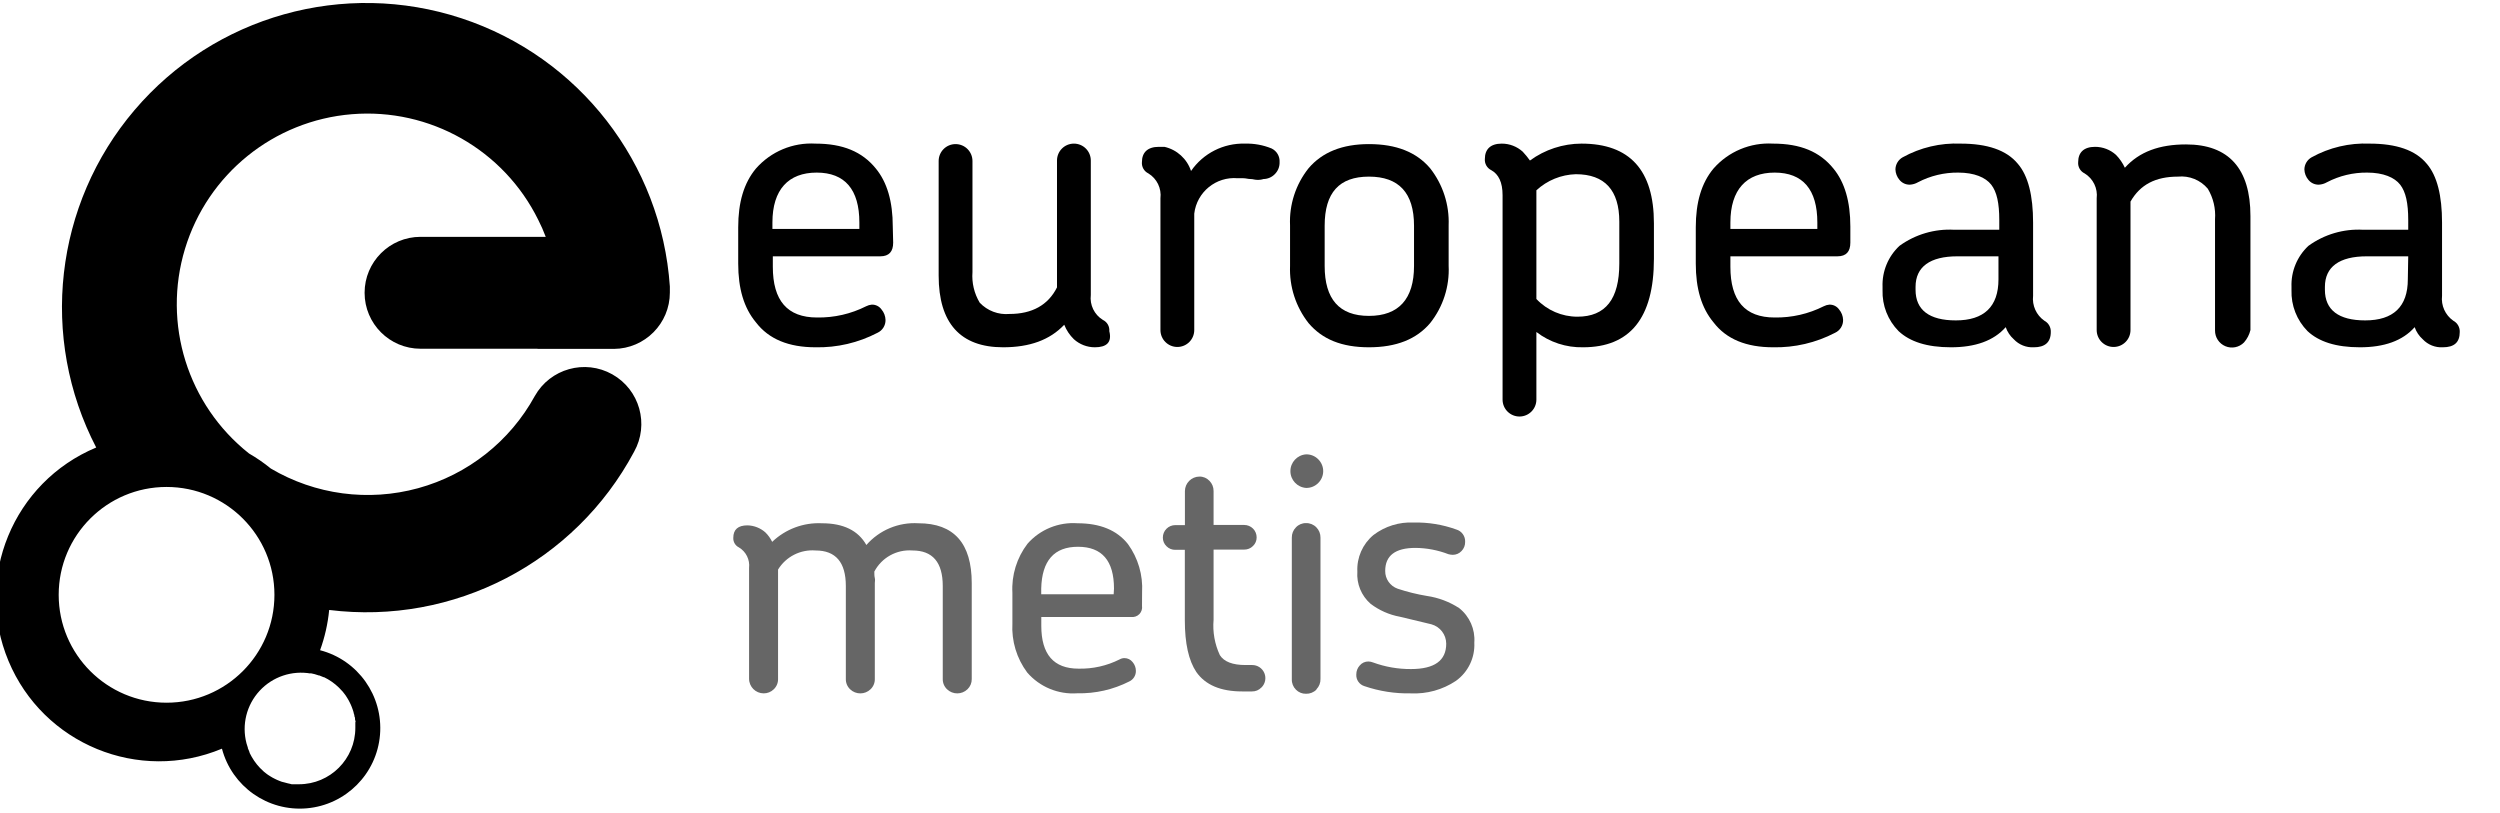
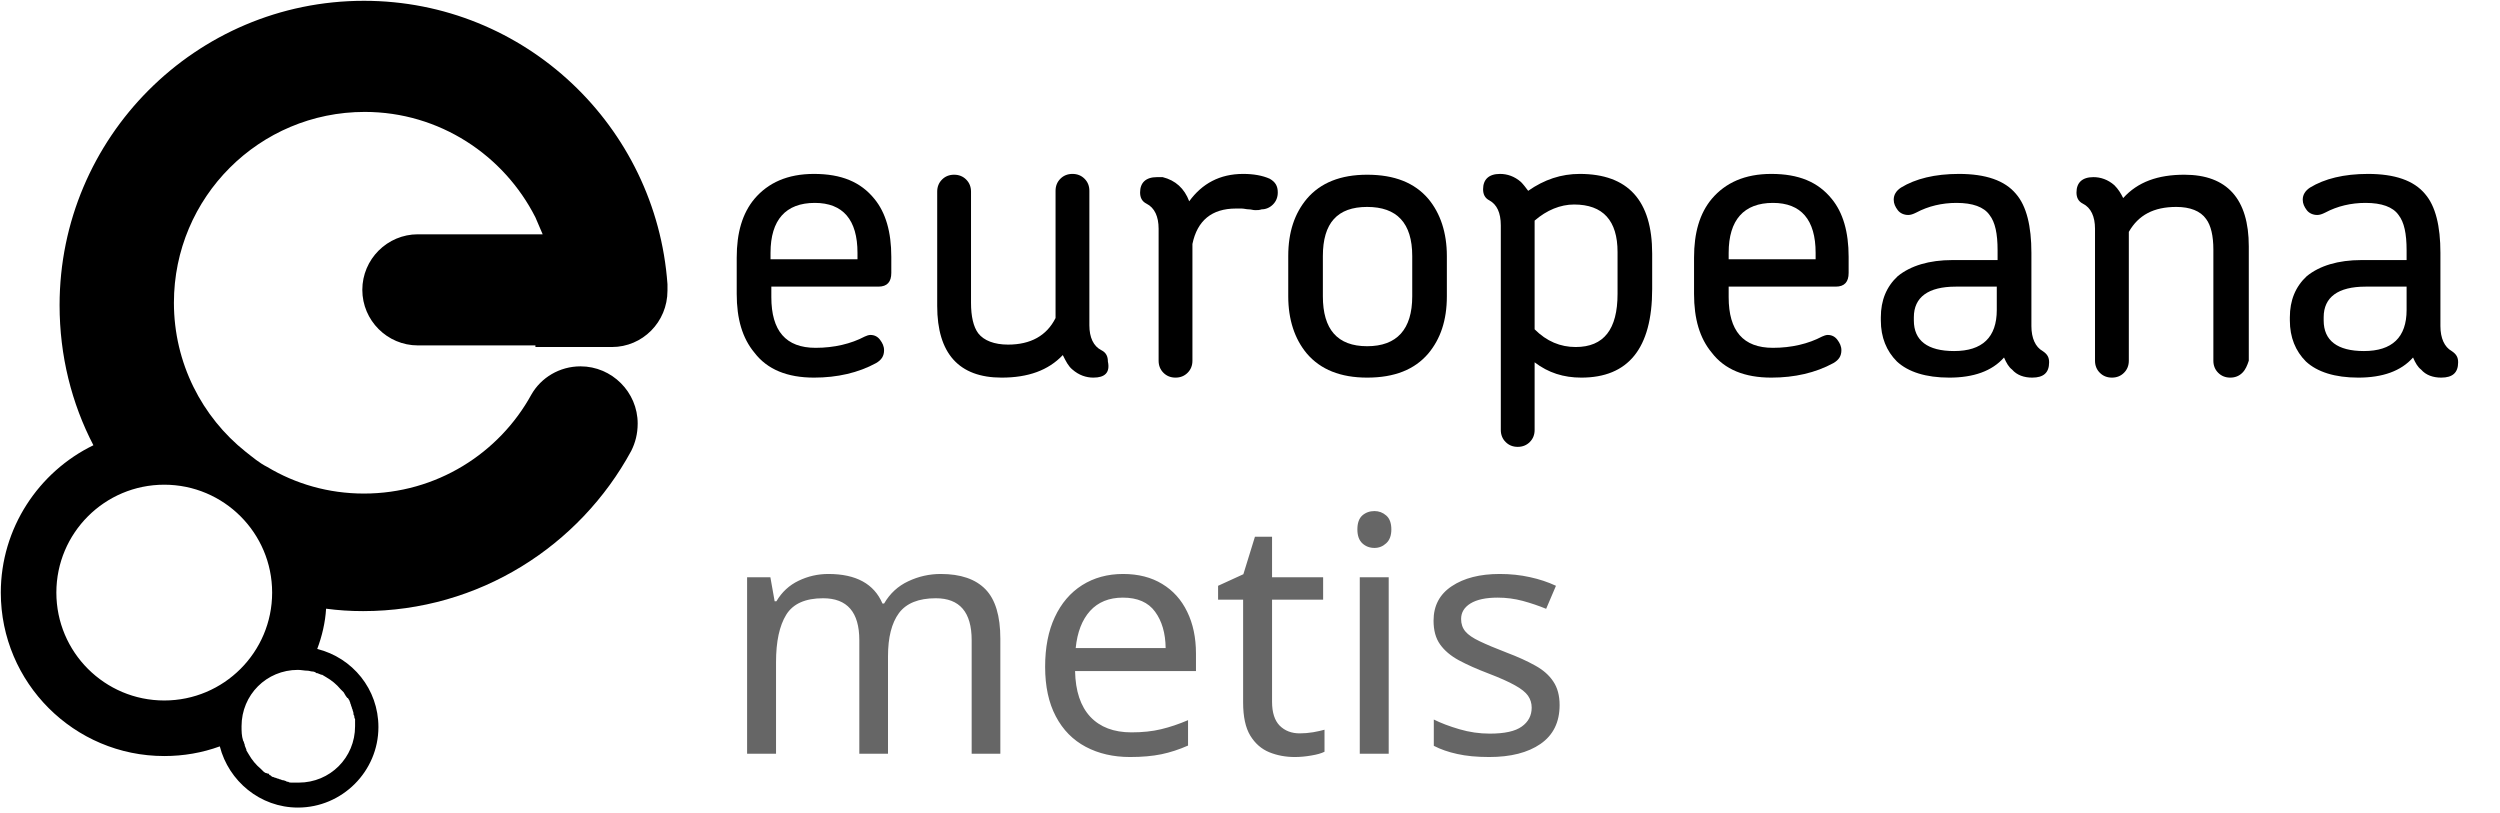
- <svg xmlns="http://www.w3.org/2000/svg" viewBox="0 0 310.55 100.88">
-   <defs>
-     <style>.cls-1{fill:#666;}</style>
-   </defs>
-   <g id="Layer_1" data-name="Layer 1">
-     <path d="M110.95,30.14c0,1.1-.5,1.7-1.6,1.7H96v1.3c0,4.2,1.8,6.3,5.5,6.3a13.07,13.07,0,0,0,6.1-1.4,1.85,1.85,0,0,1,.7-.2,1.43,1.43,0,0,1,1.2.6,2.11,2.11,0,0,1,.5,1.3,1.72,1.72,0,0,1-1,1.6,15.92,15.92,0,0,1-7.7,1.8c-3.3,0-5.8-1-7.4-3.1-1.5-1.8-2.2-4.2-2.2-7.3v-4.5c0-3.1.7-5.5,2.2-7.3a9.14,9.14,0,0,1,7.4-3.1c3.4,0,5.8,1,7.5,3.1q2.1,2.55,2.1,7.2Zm-4.2-2.5c0-4.1-1.8-6.2-5.3-6.2s-5.5,2.1-5.5,6.2v.8h10.8Z" />
-     <path d="M136,43.14a3.88,3.88,0,0,1-2.6-1,5.12,5.12,0,0,1-1.2-1.8c-1.8,1.9-4.3,2.8-7.6,2.8-5.3,0-8-3-8-8.9V20a2.1,2.1,0,1,1,4.2,0v13.8a6.45,6.45,0,0,0,.9,3.8,4.53,4.53,0,0,0,3.7,1.4c2.8,0,4.8-1.1,5.9-3.3V19.94a2.1,2.1,0,1,1,4.2,0v16.7a3.18,3.18,0,0,0,1.5,3.1,1.42,1.42,0,0,1,.8,1.4C138.15,42.54,137.45,43.14,136,43.14Z" />
-     <path d="M156.15,22.34c-.3,0-.5-.1-.8-.1s-.6-.1-.9-.1h-.7a5,5,0,0,0-5.4,4.4V41a2.1,2.1,0,1,1-4.2,0V24.64a3.18,3.18,0,0,0-1.5-3.1,1.42,1.42,0,0,1-.8-1.4c0-1.2.7-1.9,2.1-1.9h.7a4.54,4.54,0,0,1,3.3,3,7.86,7.86,0,0,1,6.7-3.4,8.11,8.11,0,0,1,3.3.6,1.76,1.76,0,0,1,1,1.7,2,2,0,0,1-.6,1.5,2,2,0,0,1-1.4.6A2.2,2.2,0,0,1,156.15,22.34Z" />
-     <path d="M177.65,40.14c-1.7,2-4.2,3-7.6,3s-5.8-1-7.5-3a10.81,10.81,0,0,1-2.3-7.1V28a10.63,10.63,0,0,1,2.3-7.1q2.55-3,7.5-3c3.4,0,5.9,1,7.6,3a10.81,10.81,0,0,1,2.3,7.1v5A10.63,10.63,0,0,1,177.65,40.14Zm-2-12.1c0-4.1-1.9-6.1-5.6-6.1s-5.5,2-5.5,6.1v5c0,4.1,1.8,6.2,5.5,6.2s5.6-2.1,5.6-6.2Z" />
-     <path d="M196.65,43.14a9.19,9.19,0,0,1-5.8-1.9v8.4a2.1,2.1,0,1,1-4.2,0V24.24c0-1.6-.5-2.6-1.4-3.1a1.42,1.42,0,0,1-.8-1.4c0-1.2.7-1.9,2.1-1.9a3.88,3.88,0,0,1,2.6,1,10.62,10.62,0,0,1,.9,1.1,10.89,10.89,0,0,1,6.4-2.1q9,0,9,9.9v4.4C205.45,39.54,202.45,43.14,196.65,43.14Zm4.5-15.6c0-3.9-1.8-5.9-5.4-5.9a7.53,7.53,0,0,0-4.9,2v13.5a7,7,0,0,0,5.1,2.2c3.5,0,5.2-2.2,5.2-6.6v-5.2Z" />
-     <path d="M229.85,30.14c0,1.1-.5,1.7-1.6,1.7h-13.3v1.3c0,4.2,1.8,6.3,5.5,6.3a13.07,13.07,0,0,0,6.1-1.4,1.85,1.85,0,0,1,.7-.2,1.43,1.43,0,0,1,1.2.6,2.11,2.11,0,0,1,.5,1.3,1.72,1.72,0,0,1-1,1.6,15.92,15.92,0,0,1-7.7,1.8c-3.3,0-5.8-1-7.4-3.1-1.5-1.8-2.2-4.2-2.2-7.3v-4.5c0-3.1.7-5.5,2.2-7.3a9.14,9.14,0,0,1,7.4-3.1c3.4,0,5.8,1,7.5,3.1q2.1,2.55,2.1,7.2Zm-4.1-2.5c0-4.1-1.8-6.2-5.3-6.2s-5.5,2.1-5.5,6.2v.8h10.8Z" />
-     <path d="M252.65,43.14a3.17,3.17,0,0,1-2.5-1,3.56,3.56,0,0,1-1-1.5c-1.5,1.7-3.8,2.5-6.8,2.5s-5.1-.7-6.5-2a6.93,6.93,0,0,1-2-5.1v-.4a6.64,6.64,0,0,1,2.1-5.1,10.59,10.59,0,0,1,6.8-2h5.6v-1.2c0-2.1-.3-3.5-1-4.4s-2.1-1.5-4.1-1.5a10.55,10.55,0,0,0-5,1.2,2.24,2.24,0,0,1-1,.3,1.61,1.61,0,0,1-1.3-.6,2.11,2.11,0,0,1-.5-1.3,1.76,1.76,0,0,1,.9-1.5,13.69,13.69,0,0,1,7.2-1.7c3.3,0,5.7.8,7.1,2.5,1.3,1.5,1.9,4,1.9,7.3v9.1a3.32,3.32,0,0,0,1.4,3.1,1.51,1.51,0,0,1,.8,1.4C254.75,42.54,254,43.14,252.65,43.14Zm-4.4-11.3h-5.1c-3.4,0-5.2,1.3-5.2,3.8V36c0,2.5,1.7,3.8,5,3.8,3.5,0,5.3-1.7,5.3-5.1Z" />
-     <path d="M278.75,42.54a2.1,2.1,0,0,1-3.6-1.5V27.24a6.45,6.45,0,0,0-.9-3.8,4.28,4.28,0,0,0-3.7-1.5c-2.8,0-4.7,1-5.9,3.1V41a2.1,2.1,0,1,1-4.2,0V24.64a3.18,3.18,0,0,0-1.5-3.1,1.42,1.42,0,0,1-.8-1.4c0-1.2.7-1.9,2.1-1.9a3.88,3.88,0,0,1,2.6,1,5.71,5.71,0,0,1,1.1,1.6c1.8-2,4.3-2.9,7.6-2.9,5.3,0,8,3,8,8.9V41A3.61,3.61,0,0,1,278.75,42.54Z" />
-     <path d="M303.45,43.14a3.17,3.17,0,0,1-2.5-1,3.56,3.56,0,0,1-1-1.5c-1.5,1.7-3.8,2.5-6.8,2.5s-5.1-.7-6.5-2a6.93,6.93,0,0,1-2-5.1v-.4a6.64,6.64,0,0,1,2.1-5.1,10.59,10.59,0,0,1,6.8-2h5.6v-1.2c0-2.1-.3-3.5-1-4.4s-2.1-1.5-4.1-1.5a10.55,10.55,0,0,0-5,1.2,2.24,2.24,0,0,1-1,.3,1.61,1.61,0,0,1-1.3-.6,2.11,2.11,0,0,1-.5-1.3,1.76,1.76,0,0,1,.9-1.5,13.69,13.69,0,0,1,7.2-1.7c3.3,0,5.7.8,7.1,2.5,1.3,1.5,1.9,4,1.9,7.3v9.1a3.32,3.32,0,0,0,1.4,3.1,1.51,1.51,0,0,1,.8,1.4C305.55,42.54,304.85,43.14,303.45,43.14Zm-4.3-11.3H294c-3.4,0-5.2,1.3-5.2,3.8V36c0,2.5,1.7,3.8,5,3.8,3.5,0,5.3-1.7,5.3-5.1Z" />
-     <path d="M66.77,43.34h9.49a7,7,0,0,0,6.95-7c0-.15,0-.31,0-.46v0c0-.06,0-.11,0-.17s0-.08,0-.12a37.8,37.8,0,1,0-71.26,20A20.27,20.27,0,0,0,27.57,93,10,10,0,1,0,39.76,80.77a20.45,20.45,0,0,0,1.13-5A37.68,37.68,0,0,0,78.76,56.13v0A7.07,7.07,0,0,0,66.43,49.2l0,0a23.67,23.67,0,0,1-32.79,9,20.34,20.34,0,0,0-2.71-1.87,23.67,23.67,0,1,1,35.94-29q.51,1,.92,2.09H52.24a6.95,6.95,0,0,0,0,13.9H66.77ZM38.5,83.61h0l.58.13h0l.54.17.06,0,.51.21.06,0,.49.26,0,0a7,7,0,0,1,1.76,1.46l.06.06.25.32.14.19.19.3.15.25.15.29.14.29.12.29.12.33.09.28c0,.12.07.25.1.37s0,.18.06.27,0,.29.07.43,0,.15,0,.23,0,.45,0,.68a7,7,0,0,1-7,7c-.23,0-.46,0-.68,0l-.23,0L36,97.36l-.27-.06-.37-.1L35,97.11,34.71,97l-.29-.12-.29-.14-.29-.15-.25-.15-.3-.19-.19-.14-.32-.25-.06-.06A7,7,0,0,1,31.26,94l0,0c-.09-.16-.18-.32-.26-.49l0-.06c-.08-.17-.15-.34-.21-.51l0-.06q-.1-.26-.17-.54v0a7,7,0,0,1,8-8.67Zm-4.41-9.72a13.4,13.4,0,1,1-13.4-13.4A13.4,13.4,0,0,1,34.09,73.89Z" />
-   </g>
-   <g id="font_40" data-name="font 40">
-     <path class="cls-1" d="M120.18,85.62a1.83,1.83,0,0,1-2.54,0,1.71,1.71,0,0,1-.53-1.29V72.8q0-4.42-3.76-4.42A4.93,4.93,0,0,0,108.61,71c0,.3,0,.57.06.8s0,.44,0,.63v11.9a1.71,1.71,0,0,1-.53,1.29,1.83,1.83,0,0,1-2.54,0,1.71,1.71,0,0,1-.53-1.29V72.8q0-4.42-3.76-4.42a5,5,0,0,0-4.66,2.37V84.33a1.71,1.71,0,0,1-.53,1.29,1.77,1.77,0,0,1-1.27.51,1.82,1.82,0,0,1-1.8-1.8V70.55A2.62,2.62,0,0,0,91.79,68a1.25,1.25,0,0,1-.7-1.19q0-1.55,1.76-1.55a3.48,3.48,0,0,1,2.21.86,4.22,4.22,0,0,1,.86,1.19A8.35,8.35,0,0,1,102.1,65q4,0,5.52,2.7a7.94,7.94,0,0,1,6.46-2.7q6.63,0,6.63,7.45v11.9A1.71,1.71,0,0,1,120.18,85.62Z" />
-     <path class="cls-1" d="M141.86,75.25a1.21,1.21,0,0,1-1.35,1.39H129.35v1.1q0,5.32,4.62,5.32a10.8,10.8,0,0,0,5.11-1.15,1.21,1.21,0,0,1,.61-.16,1.28,1.28,0,0,1,1,.49,1.68,1.68,0,0,1,.41,1.1,1.42,1.42,0,0,1-.82,1.31,13.61,13.61,0,0,1-6.46,1.47,7.52,7.52,0,0,1-6.22-2.58,9.34,9.34,0,0,1-1.84-6.1v-3.8a9.2,9.2,0,0,1,1.88-6.1A7.55,7.55,0,0,1,133.85,65q4.21,0,6.26,2.58a9.3,9.3,0,0,1,1.76,6Zm-3.48-2.13q0-5.19-4.46-5.2t-4.58,5.2v.7h9Z" />
-     <path class="cls-1" d="M156.69,85.4a1.55,1.55,0,0,1-1.17.49H154.3q-4,0-5.69-2.41-1.43-2.13-1.43-6.42V68.3H146a1.5,1.5,0,0,1-1.1-.45,1.45,1.45,0,0,1-.45-1.06A1.54,1.54,0,0,1,146,65.23h1.19V61a1.82,1.82,0,0,1,1.8-1.8,1.67,1.67,0,0,1,1.25.53,1.77,1.77,0,0,1,.51,1.27v4.21h3.8a1.54,1.54,0,0,1,1.55,1.55,1.45,1.45,0,0,1-.45,1.06,1.5,1.5,0,0,1-1.1.45h-3.8V77a8.63,8.63,0,0,0,.78,4.38q.78,1.23,3.19,1.23h.82a1.63,1.63,0,0,1,1.17,2.78Z" />
-     <path class="cls-1" d="M163.75,60a2.06,2.06,0,0,1-1.51.61,2.09,2.09,0,0,1,0-4.17,2.06,2.06,0,0,1,1.51.61,2.07,2.07,0,0,1,0,2.95Zm-.23,25.67a1.75,1.75,0,0,1-1.29.51,1.7,1.7,0,0,1-1.25-.51,1.74,1.74,0,0,1-.51-1.29V66.78a1.76,1.76,0,0,1,.51-1.27,1.67,1.67,0,0,1,1.25-.53,1.72,1.72,0,0,1,1.29.53,1.77,1.77,0,0,1,.51,1.27V84.33A1.75,1.75,0,0,1,163.53,85.62Z" />
-     <path class="cls-1" d="M180.85,84.58a9.28,9.28,0,0,1-5.6,1.55,16.76,16.76,0,0,1-5.77-.9,1.43,1.43,0,0,1-1-1.47,1.63,1.63,0,0,1,.43-1.1,1.38,1.38,0,0,1,1.08-.49,1.67,1.67,0,0,1,.57.12,13.43,13.43,0,0,0,4.71.82q4.38,0,4.38-3.15a2.51,2.51,0,0,0-1.84-2.41l-1.12-.27-2.8-.67A8.55,8.55,0,0,1,170.25,75a4.85,4.85,0,0,1-1.64-4,5.56,5.56,0,0,1,2-4.54,7.62,7.62,0,0,1,5-1.55,14.55,14.55,0,0,1,5.28.86A1.53,1.53,0,0,1,182,67.32a1.57,1.57,0,0,1-.45,1.13,1.47,1.47,0,0,1-1.1.47,2.29,2.29,0,0,1-.53-.08,11.66,11.66,0,0,0-4.09-.78q-3.76,0-3.76,2.86a2.31,2.31,0,0,0,1.55,2.21,24.07,24.07,0,0,0,3.64.9,10,10,0,0,1,4,1.51,5,5,0,0,1,1.88,4.29A5.5,5.5,0,0,1,180.85,84.58Z" />
+ <svg xmlns="http://www.w3.org/2000/svg" version="1.1" id="Layer_1" x="0px" y="0px" viewBox="0 0 310.5 100.9" style="enable-background:new 0 0 310.5 100.9;" xml:space="preserve">
+   <style type="text/css">
+ 	.st0{fill:none;}
+ 	.st1{fill:#666666;}
+ 	.st2{font-family:'ChevinMedium';}
+ 	.st3{font-size:40.909px;}
+ </style>
+   <g>
+     <g>
+       <path d="M110.7,33.9c0,1.1-0.5,1.7-1.6,1.7H95.8v1.3c0,4.2,1.8,6.3,5.5,6.3c2.3,0,4.4-0.5,6.1-1.4c0.2-0.1,0.5-0.2,0.7-0.2    c0.5,0,0.9,0.2,1.2,0.6s0.5,0.8,0.5,1.3c0,0.7-0.3,1.2-1,1.6c-2.2,1.2-4.8,1.8-7.7,1.8c-3.3,0-5.8-1-7.4-3.1    c-1.5-1.8-2.2-4.2-2.2-7.3V32c0-3.1,0.7-5.5,2.2-7.3c1.7-2,4.1-3.1,7.4-3.1c3.4,0,5.8,1,7.5,3.1c1.4,1.7,2.1,4.1,2.1,7.2V33.9z     M106.5,31.4c0-4.1-1.8-6.2-5.3-6.2c-3.6,0-5.5,2.1-5.5,6.2v0.8h10.8V31.4z" />
+       <path d="M135.8,46.9c-0.9,0-1.8-0.3-2.6-1c-0.5-0.4-0.8-1-1.2-1.8c-1.8,1.9-4.3,2.8-7.6,2.8c-5.3,0-8-3-8-8.9V23.8    c0-0.6,0.2-1.1,0.6-1.5c0.4-0.4,0.9-0.6,1.5-0.6s1.1,0.2,1.5,0.6c0.4,0.4,0.6,0.9,0.6,1.5v13.8c0,1.7,0.3,3,0.9,3.8    c0.7,0.9,2,1.4,3.7,1.4c2.8,0,4.8-1.1,5.9-3.3V23.7c0-0.6,0.2-1.1,0.6-1.5c0.4-0.4,0.9-0.6,1.5-0.6s1.1,0.2,1.5,0.6    c0.4,0.4,0.6,0.9,0.6,1.5v16.7c0,1.5,0.5,2.6,1.5,3.1c0.6,0.3,0.8,0.8,0.8,1.4C137.9,46.3,137.2,46.9,135.8,46.9z" />
+       <path d="M155.9,26.1c-0.3,0-0.5-0.1-0.8-0.1s-0.6-0.1-0.9-0.1c-0.3,0-0.5,0-0.7,0c-3,0-4.8,1.5-5.4,4.4v14.5    c0,0.6-0.2,1.1-0.6,1.5c-0.4,0.4-0.9,0.6-1.5,0.6s-1.1-0.2-1.5-0.6s-0.6-0.9-0.6-1.5V28.4c0-1.5-0.5-2.6-1.5-3.1    c-0.6-0.3-0.8-0.8-0.8-1.4c0-1.2,0.7-1.9,2.1-1.9c0.4,0,0.6,0,0.7,0c1.6,0.4,2.7,1.4,3.3,3c1.6-2.2,3.8-3.4,6.7-3.4    c1.3,0,2.4,0.2,3.3,0.6c0.7,0.4,1,0.9,1,1.7c0,0.6-0.2,1.1-0.6,1.5c-0.4,0.4-0.9,0.6-1.4,0.6C156.4,26.1,156.2,26.1,155.9,26.1z" />
+       <path d="M177.4,43.9c-1.7,2-4.2,3-7.6,3c-3.3,0-5.8-1-7.5-3c-1.5-1.8-2.3-4.2-2.3-7.1v-5c0-3,0.8-5.3,2.3-7.1c1.7-2,4.2-3,7.5-3    c3.4,0,5.9,1,7.6,3c1.5,1.8,2.3,4.2,2.3,7.1v5C179.7,39.8,178.9,42.1,177.4,43.9z M175.4,31.8c0-4.1-1.9-6.1-5.6-6.1    c-3.7,0-5.5,2-5.5,6.1v5c0,4.1,1.8,6.2,5.5,6.2s5.6-2.1,5.6-6.2V31.8z" />
+       <path d="M196.4,46.9c-2.2,0-4.1-0.6-5.8-1.9v8.4c0,0.6-0.2,1.1-0.6,1.5c-0.4,0.4-0.9,0.6-1.5,0.6s-1.1-0.2-1.5-0.6    s-0.6-0.9-0.6-1.5V28c0-1.6-0.5-2.6-1.4-3.1c-0.6-0.3-0.8-0.8-0.8-1.4c0-1.2,0.7-1.9,2.1-1.9c0.9,0,1.8,0.3,2.6,1    c0.3,0.3,0.6,0.7,0.9,1.1c2-1.4,4.1-2.1,6.4-2.1c6,0,9,3.3,9,9.9v4.4C205.2,43.3,202.2,46.9,196.4,46.9z M200.9,31.3    c0-3.9-1.8-5.9-5.4-5.9c-1.7,0-3.4,0.7-4.9,2v13.5c1.5,1.5,3.2,2.2,5.1,2.2c3.5,0,5.2-2.2,5.2-6.6L200.9,31.3L200.9,31.3z" />
+       <path d="M229.6,33.9c0,1.1-0.5,1.7-1.6,1.7h-13.3v1.3c0,4.2,1.8,6.3,5.5,6.3c2.3,0,4.4-0.5,6.1-1.4c0.2-0.1,0.5-0.2,0.7-0.2    c0.5,0,0.9,0.2,1.2,0.6s0.5,0.8,0.5,1.3c0,0.7-0.3,1.2-1,1.6c-2.2,1.2-4.8,1.8-7.7,1.8c-3.3,0-5.8-1-7.4-3.1    c-1.5-1.8-2.2-4.2-2.2-7.3V32c0-3.1,0.7-5.5,2.2-7.3c1.7-2,4.1-3.1,7.4-3.1c3.4,0,5.8,1,7.5,3.1c1.4,1.7,2.1,4.1,2.1,7.2V33.9z     M225.5,31.4c0-4.1-1.8-6.2-5.3-6.2c-3.6,0-5.5,2.1-5.5,6.2v0.8h10.8V31.4z" />
+       <path d="M252.4,46.9c-1,0-1.9-0.3-2.5-1c-0.4-0.3-0.7-0.8-1-1.5c-1.5,1.7-3.8,2.5-6.8,2.5c-2.9,0-5.1-0.7-6.5-2    c-1.3-1.3-2-3-2-5.1v-0.4c0-2.1,0.7-3.8,2.1-5.1c1.6-1.3,3.9-2,6.8-2h5.6v-1.2c0-2.1-0.3-3.5-1-4.4c-0.7-1-2.1-1.5-4.1-1.5    c-1.8,0-3.5,0.4-5,1.2c-0.4,0.2-0.7,0.3-1,0.3c-0.5,0-1-0.2-1.3-0.6s-0.5-0.8-0.5-1.3c0-0.6,0.3-1.1,0.9-1.5    c1.8-1.1,4.2-1.7,7.2-1.7c3.3,0,5.7,0.8,7.1,2.5c1.3,1.5,1.9,4,1.9,7.3v9.1c0,1.5,0.5,2.6,1.4,3.1c0.6,0.4,0.8,0.8,0.8,1.4    C254.5,46.3,253.8,46.9,252.4,46.9z M248,35.6h-5.1c-3.4,0-5.2,1.3-5.2,3.8v0.4c0,2.5,1.7,3.8,5,3.8c3.5,0,5.3-1.7,5.3-5.1    L248,35.6z" />
+       <path d="M278.5,46.3c-0.4,0.4-0.9,0.6-1.5,0.6c-0.6,0-1.1-0.2-1.5-0.6c-0.4-0.4-0.6-0.9-0.6-1.5V31c0-1.7-0.3-3-0.9-3.8    c-0.7-1-2-1.5-3.7-1.5c-2.8,0-4.7,1-5.9,3.1v16c0,0.6-0.2,1.1-0.6,1.5s-0.9,0.6-1.5,0.6s-1.1-0.2-1.5-0.6s-0.6-0.9-0.6-1.5V28.4    c0-1.5-0.5-2.6-1.5-3.1c-0.6-0.3-0.8-0.8-0.8-1.4c0-1.2,0.7-1.9,2.1-1.9c0.9,0,1.8,0.3,2.6,1c0.5,0.5,0.8,1,1.1,1.6    c1.8-2,4.3-2.9,7.6-2.9c5.3,0,8,3,8,8.9v14.2C279.1,45.4,278.9,45.9,278.5,46.3z" />
+       <path d="M303.2,46.9c-1,0-1.9-0.3-2.5-1c-0.4-0.3-0.7-0.8-1-1.5c-1.5,1.7-3.8,2.5-6.8,2.5c-2.9,0-5.1-0.7-6.5-2    c-1.3-1.3-2-3-2-5.1v-0.4c0-2.1,0.7-3.8,2.1-5.1c1.6-1.3,3.9-2,6.8-2h5.6v-1.2c0-2.1-0.3-3.5-1-4.4c-0.7-1-2.1-1.5-4.1-1.5    c-1.8,0-3.5,0.4-5,1.2c-0.4,0.2-0.7,0.3-1,0.3c-0.5,0-1-0.2-1.3-0.6c-0.3-0.4-0.5-0.8-0.5-1.3c0-0.6,0.3-1.1,0.9-1.5    c1.8-1.1,4.2-1.7,7.2-1.7c3.3,0,5.7,0.8,7.1,2.5c1.3,1.5,1.9,4,1.9,7.3v9.1c0,1.5,0.5,2.6,1.4,3.1c0.6,0.4,0.8,0.8,0.8,1.4    C305.3,46.3,304.6,46.9,303.2,46.9z M298.9,35.6h-5.1c-3.4,0-5.2,1.3-5.2,3.8v0.4c0,2.5,1.7,3.8,5,3.8c3.5,0,5.3-1.7,5.3-5.1V35.6    z" />
+     </g>
+     <path d="M66.5,43.1H76c0,0,0,0,0,0c3.8,0,6.9-3.1,6.9-7c0-0.2,0-0.3,0-0.5c0,0,0,0,0,0c0-0.1,0-0.1,0-0.2c0,0,0-0.1,0-0.1   C81.5,15.7,65.2,0.1,45.2,0.1C24.3,0.1,7.4,17.1,7.4,37.9c0,6.3,1.5,12.2,4.2,17.4C4.8,58.6,0.1,65.6,0.1,73.6   c0,11.2,9.1,20.3,20.3,20.3c2.4,0,4.7-0.4,6.9-1.2c1.1,4.3,5,7.6,9.7,7.6c5.5,0,10-4.5,10-10c0-4.7-3.2-8.6-7.6-9.7   c0.6-1.6,1-3.3,1.1-5c1.5,0.2,3,0.3,4.6,0.3c14.4,0,26.9-8.1,33.3-19.9c0,0,0,0,0,0c0.5-1,0.8-2.1,0.8-3.4c0-3.9-3.2-7.1-7.1-7.1   c-2.6,0-4.9,1.4-6.1,3.5c0,0,0,0,0,0c-4,7.3-11.8,12.3-20.8,12.3c-4.4,0-8.5-1.2-12-3.3c-1-0.5-1.8-1.2-2.7-1.9   c-5.4-4.3-8.9-11-8.9-18.5c0-13.1,10.6-23.7,23.7-23.7c9.3,0,17.3,5.4,21.2,13.1c0.3,0.7,0.6,1.4,0.9,2.1c0,0-9.5,0-9.5,0h-6   c0,0,0,0,0,0c-3.8,0-6.9,3.1-6.9,6.9c0,3.8,3.1,6.9,6.9,6.9v0H66.5z M38.2,83.3L38.2,83.3c0.2,0,0.4,0.1,0.6,0.1c0,0,0,0,0,0   c0.2,0,0.4,0.1,0.5,0.2c0,0,0,0,0.1,0c0.2,0.1,0.3,0.1,0.5,0.2c0,0,0,0,0.1,0c0.2,0.1,0.3,0.2,0.5,0.3c0,0,0,0,0,0   c0.7,0.4,1.3,0.9,1.8,1.5c0,0,0,0,0.1,0.1c0.1,0.1,0.2,0.2,0.3,0.3c0,0.1,0.1,0.1,0.1,0.2c0.1,0.1,0.1,0.2,0.2,0.3   c0.1,0.1,0.1,0.2,0.2,0.2c0.1,0.1,0.1,0.2,0.2,0.3c0,0.1,0.1,0.2,0.1,0.3c0,0.1,0.1,0.2,0.1,0.3c0,0.1,0.1,0.2,0.1,0.3   c0,0.1,0.1,0.2,0.1,0.3c0,0.1,0.1,0.2,0.1,0.4c0,0.1,0,0.2,0.1,0.3c0,0.1,0,0.3,0.1,0.4c0,0.1,0,0.2,0,0.2c0,0.2,0,0.4,0,0.7   c0,3.9-3.1,7-7,7c-0.2,0-0.5,0-0.7,0c-0.1,0-0.2,0-0.2,0c-0.1,0-0.3,0-0.4-0.1c-0.1,0-0.2,0-0.3-0.1c-0.1,0-0.2-0.1-0.4-0.1   c-0.1,0-0.2-0.1-0.3-0.1c-0.1,0-0.2-0.1-0.3-0.1c-0.1,0-0.2-0.1-0.3-0.1c-0.1,0-0.2-0.1-0.3-0.1c-0.1,0-0.2-0.1-0.3-0.2   c-0.1,0-0.2-0.1-0.2-0.2C33.2,96.1,33.1,96,33,96c-0.1,0-0.1-0.1-0.2-0.1c-0.1-0.1-0.2-0.2-0.3-0.3c0,0,0,0-0.1-0.1   c-0.6-0.5-1.1-1.1-1.5-1.8c0,0,0,0,0,0c-0.1-0.2-0.2-0.3-0.3-0.5c0,0,0,0,0-0.1c-0.1-0.2-0.1-0.3-0.2-0.5c0,0,0,0,0-0.1   c-0.1-0.2-0.1-0.4-0.2-0.5c0,0,0,0,0,0c-0.2-0.6-0.2-1.2-0.2-1.8c0-3.9,3.1-7,7-7C37.4,83.2,37.8,83.3,38.2,83.3z M33.8,73.6   c0,7.4-6,13.4-13.4,13.4C13,87,7,81,7,73.6c0-7.4,6-13.4,13.4-13.4C27.8,60.2,33.8,66.2,33.8,73.6z" />
+     <rect x="89.3" y="64" class="st0" width="199.8" height="38.4" />
+     <text transform="matrix(1 0 0 1 89.3052 93.6156)" class="st1 st2 st3">metis</text>
  </g>
</svg>
